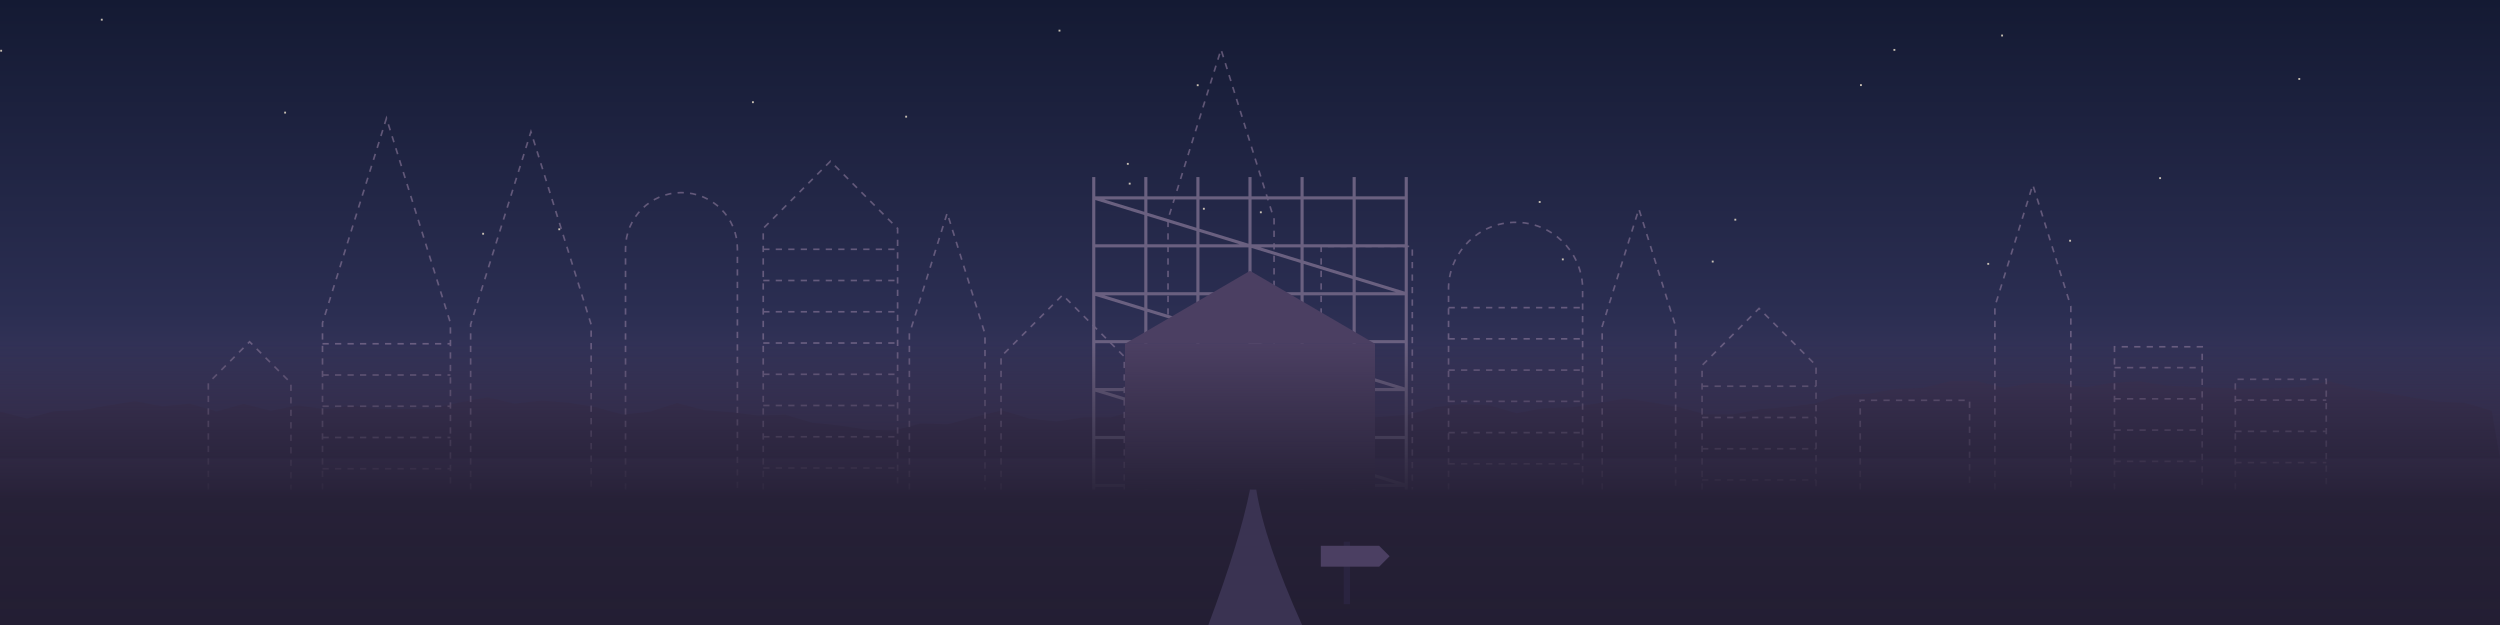
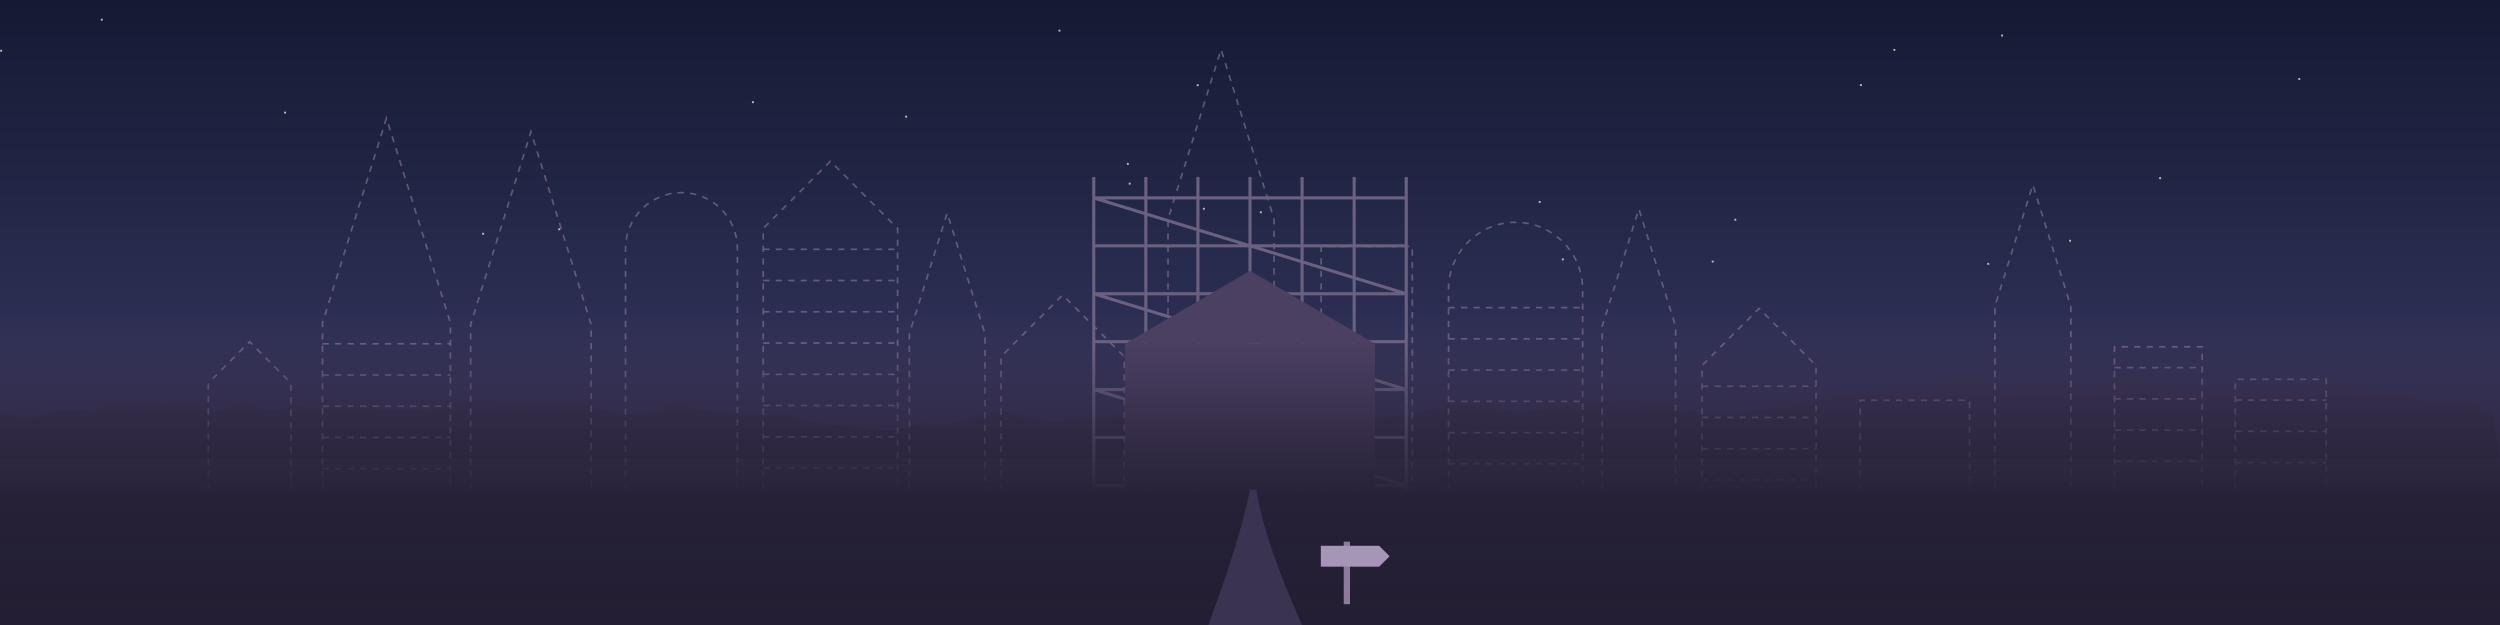
<svg xmlns="http://www.w3.org/2000/svg" viewBox="0 0 2400 600" preserveAspectRatio="xMidYMid slice">
  <defs>
    <linearGradient id="unw-sky" x1="0" y1="0" x2="0" y2="1">
      <stop offset="0" stop-color="#141a33" />
      <stop offset=".5" stop-color="#2b2e52" />
      <stop offset=".8" stop-color="#4f4168" />
      <stop offset="1" stop-color="#3a3352" />
    </linearGradient>
  </defs>
  <rect x="0" y="0" width="2400" height="600" fill="url(#unw-sky)" />
  <path d="M0.2 47.8h1.8v1.8h-1.8zM1921.1 33.2h1.8v1.8h-1.8zM1907.8 252.4h1.8v1.8h-1.8zM1016.2 28.5h1.8v1.8h-1.8zM272.8 107.2h1.8v1.8h-1.8zM1083.6 175.4h1.8v1.8h-1.8zM1148.9 80.9h1.8v1.8h-1.8zM1154.8 199.5h1.8v1.8h-1.8zM96.8 18.0h1.8v1.8h-1.8zM1081.8 156.4h1.8v1.8h-1.8zM1817.7 47.0h1.8v1.8h-1.8zM721.9 97.2h1.8v1.8h-1.8zM1477.2 193.0h1.8v1.8h-1.8zM1986.4 230.2h1.8v1.8h-1.8zM1785.6 80.8h1.8v1.8h-1.8zM462.9 223.5h1.8v1.8h-1.8zM869.0 111.1h1.8v1.8h-1.8zM1499.4 248.1h1.8v1.8h-1.8zM1665.0 210.0h1.8v1.8h-1.8zM2206.4 74.9h1.8v1.8h-1.8zM536.0 219.2h1.8v1.8h-1.8zM1209.5 202.9h1.8v1.8h-1.8zM2072.8 170.1h1.8v1.8h-1.8zM1643.3 250.2h1.8v1.8h-1.8z" fill="#f1e6cf" opacity=".8" />
  <path d="M0 440 0 395.2 26 401.8 52 394.7 78 393.9 104 389.2 130 385.1 156 390.1 182 387.5 208 395 234 387.7 260 394.4 286 389.2 312 392.9 338 389.4 364 392.5 390 392.7 416 392.1 442 386.1 468 381.4 494 387.5 520 384.5 546 386.6 572 391 598 398 624 395.2 650 386.9 676 393.8 702 395.7 728 399 754 398.2 780 405.9 806 408.5 832 412.5 858 413.2 884 406.6 910 407.3 936 400.3 962 393.9 988 401.8 1014 404.6 1040 400.8 1066 400.8 1092 393.8 1118 397.5 1144 392.3 1170 394.5 1196 390.9 1222 393.8 1248 394.6 1274 394 1300 401.5 1326 400.2 1352 398.2 1378 390.8 1404 387.9 1430 389.2 1456 396.7 1482 391.8 1508 391.2 1534 387.1 1560 382.5 1586 386.3 1612 391 1638 397.9 1664 397.8 1690 392.8 1716 390.8 1742 387.4 1768 379.1 1794 378.1 1820 373.4 1846 372.4 1872 366 1898 366 1924 372.3 1950 367.6 1976 368 2002 371.9 2028 367.4 2054 366.1 2080 370.2 2106 371.5 2132 372.5 2158 373 2184 372.7 2210 371.7 2236 366 2262 372.9 2288 377 2314 381.3 2340 385.6 2366 386.7 2392 394.3 2400 440Z" fill="#3d3456" />
  <path d="M200 470V367.7L239.6 328.1L279.3 367.7V470M309.6 470V310L371 113.5L432.4 310V470M309.6 330H432.4M309.6 360H432.4M309.6 390H432.4M309.6 420H432.4M309.6 450H432.4M451.8 470V311.5L509.7 126.5L567.5 311.5V470M600.5 470V238.6A53.7 53.7 0 0 1 707.9 238.6V470M732.7 470V219.3L797.2 154.8L861.7 219.3V470M732.7 239.3H861.7M732.7 269.3H861.7M732.7 299.3H861.7M732.7 329.3H861.7M732.7 359.3H861.7M732.7 389.3H861.7M732.7 419.3H861.7M732.7 449.3H861.7M873 470V320.6L909.3 204.5L945.6 320.6V470M961 470V342.3L1020.1 283.2L1079.3 342.3V470M1121.3 470V210.4L1172.2 47.5L1223.1 210.4V470M1268.3 470V236.5H1355.8V470M1390.6 470V275.3A64.4 64.4 0 0 1 1519.3 275.3V470M1390.6 295.3H1519.3M1390.6 325.3H1519.3M1390.6 355.3H1519.3M1390.6 385.3H1519.3M1390.6 415.3H1519.3M1390.6 445.3H1519.3M1538.1 470V313.3L1573.3 200.6L1608.6 313.3V470M1634 470V350.8L1688.7 296.1L1743.4 350.8V470M1634 370.8H1743.4M1634 400.8H1743.4M1634 430.8H1743.4M1634 460.8H1743.4M1785.8 470V384.3H1890.8V470M1915.1 470V294.1L1951.5 177.4L1988 294.1V470M2029.9 470V332.9H2114.1V470M2029.9 352.9H2114.1M2029.9 382.9H2114.1M2029.9 412.9H2114.1M2029.9 442.9H2114.1M2145.9 470V364.1H2233.2V470M2145.9 384.1H2233.2M2145.9 414.1H2233.2M2145.9 444.1H2233.2" fill="none" stroke="#8d7a9c" stroke-width="1.6" stroke-dasharray="6 6" opacity=".6" />
  <path d="M1050 470V170M1100 470V170M1150 470V170M1200 470V170M1250 470V170M1300 470V170M1350 470V170M1050 190H1350M1050 236H1350M1050 282H1350M1050 328H1350M1050 374H1350M1050 420H1350M1050 466H1350M1050 190L1350 282M1050 282L1350 374M1050 374L1350 466" fill="none" stroke="#6a6080" stroke-width="3" />
  <rect x="1080" y="330" width="240" height="140" fill="#4b3f62" />
  <path d="M1080 330 1200 260 1320 330Z" fill="#4b3f62" />
  <defs>
    <linearGradient id="fog" x1="0" y1="0" x2="0" y2="1">
      <stop offset="0" stop-color="#231e33" stop-opacity="0" />
      <stop offset=".55" stop-color="#231e33" stop-opacity=".92" />
      <stop offset="1" stop-color="#231e33" />
    </linearGradient>
  </defs>
  <g>
    <rect x="-100" y="330" width="2600" height="270" fill="url(#fog)" />
  </g>
  <path d="M1160 600Q1190 520 1200 470L1206 470Q1214 520 1250 600Z" fill="#3a3352" />
-   <rect x="1290" y="520" width="6" height="60" fill="#2a2440" />
-   <path d="M1268 524h56l10 10-10 10h-56z" fill="#4b3f62" />
+   <rect x="1290" y="520" width="6" height="60" fill="#8d7a9c" />
+   <path d="M1268 524h56l10 10-10 10h-56z" fill="#a596b8" />
</svg>
